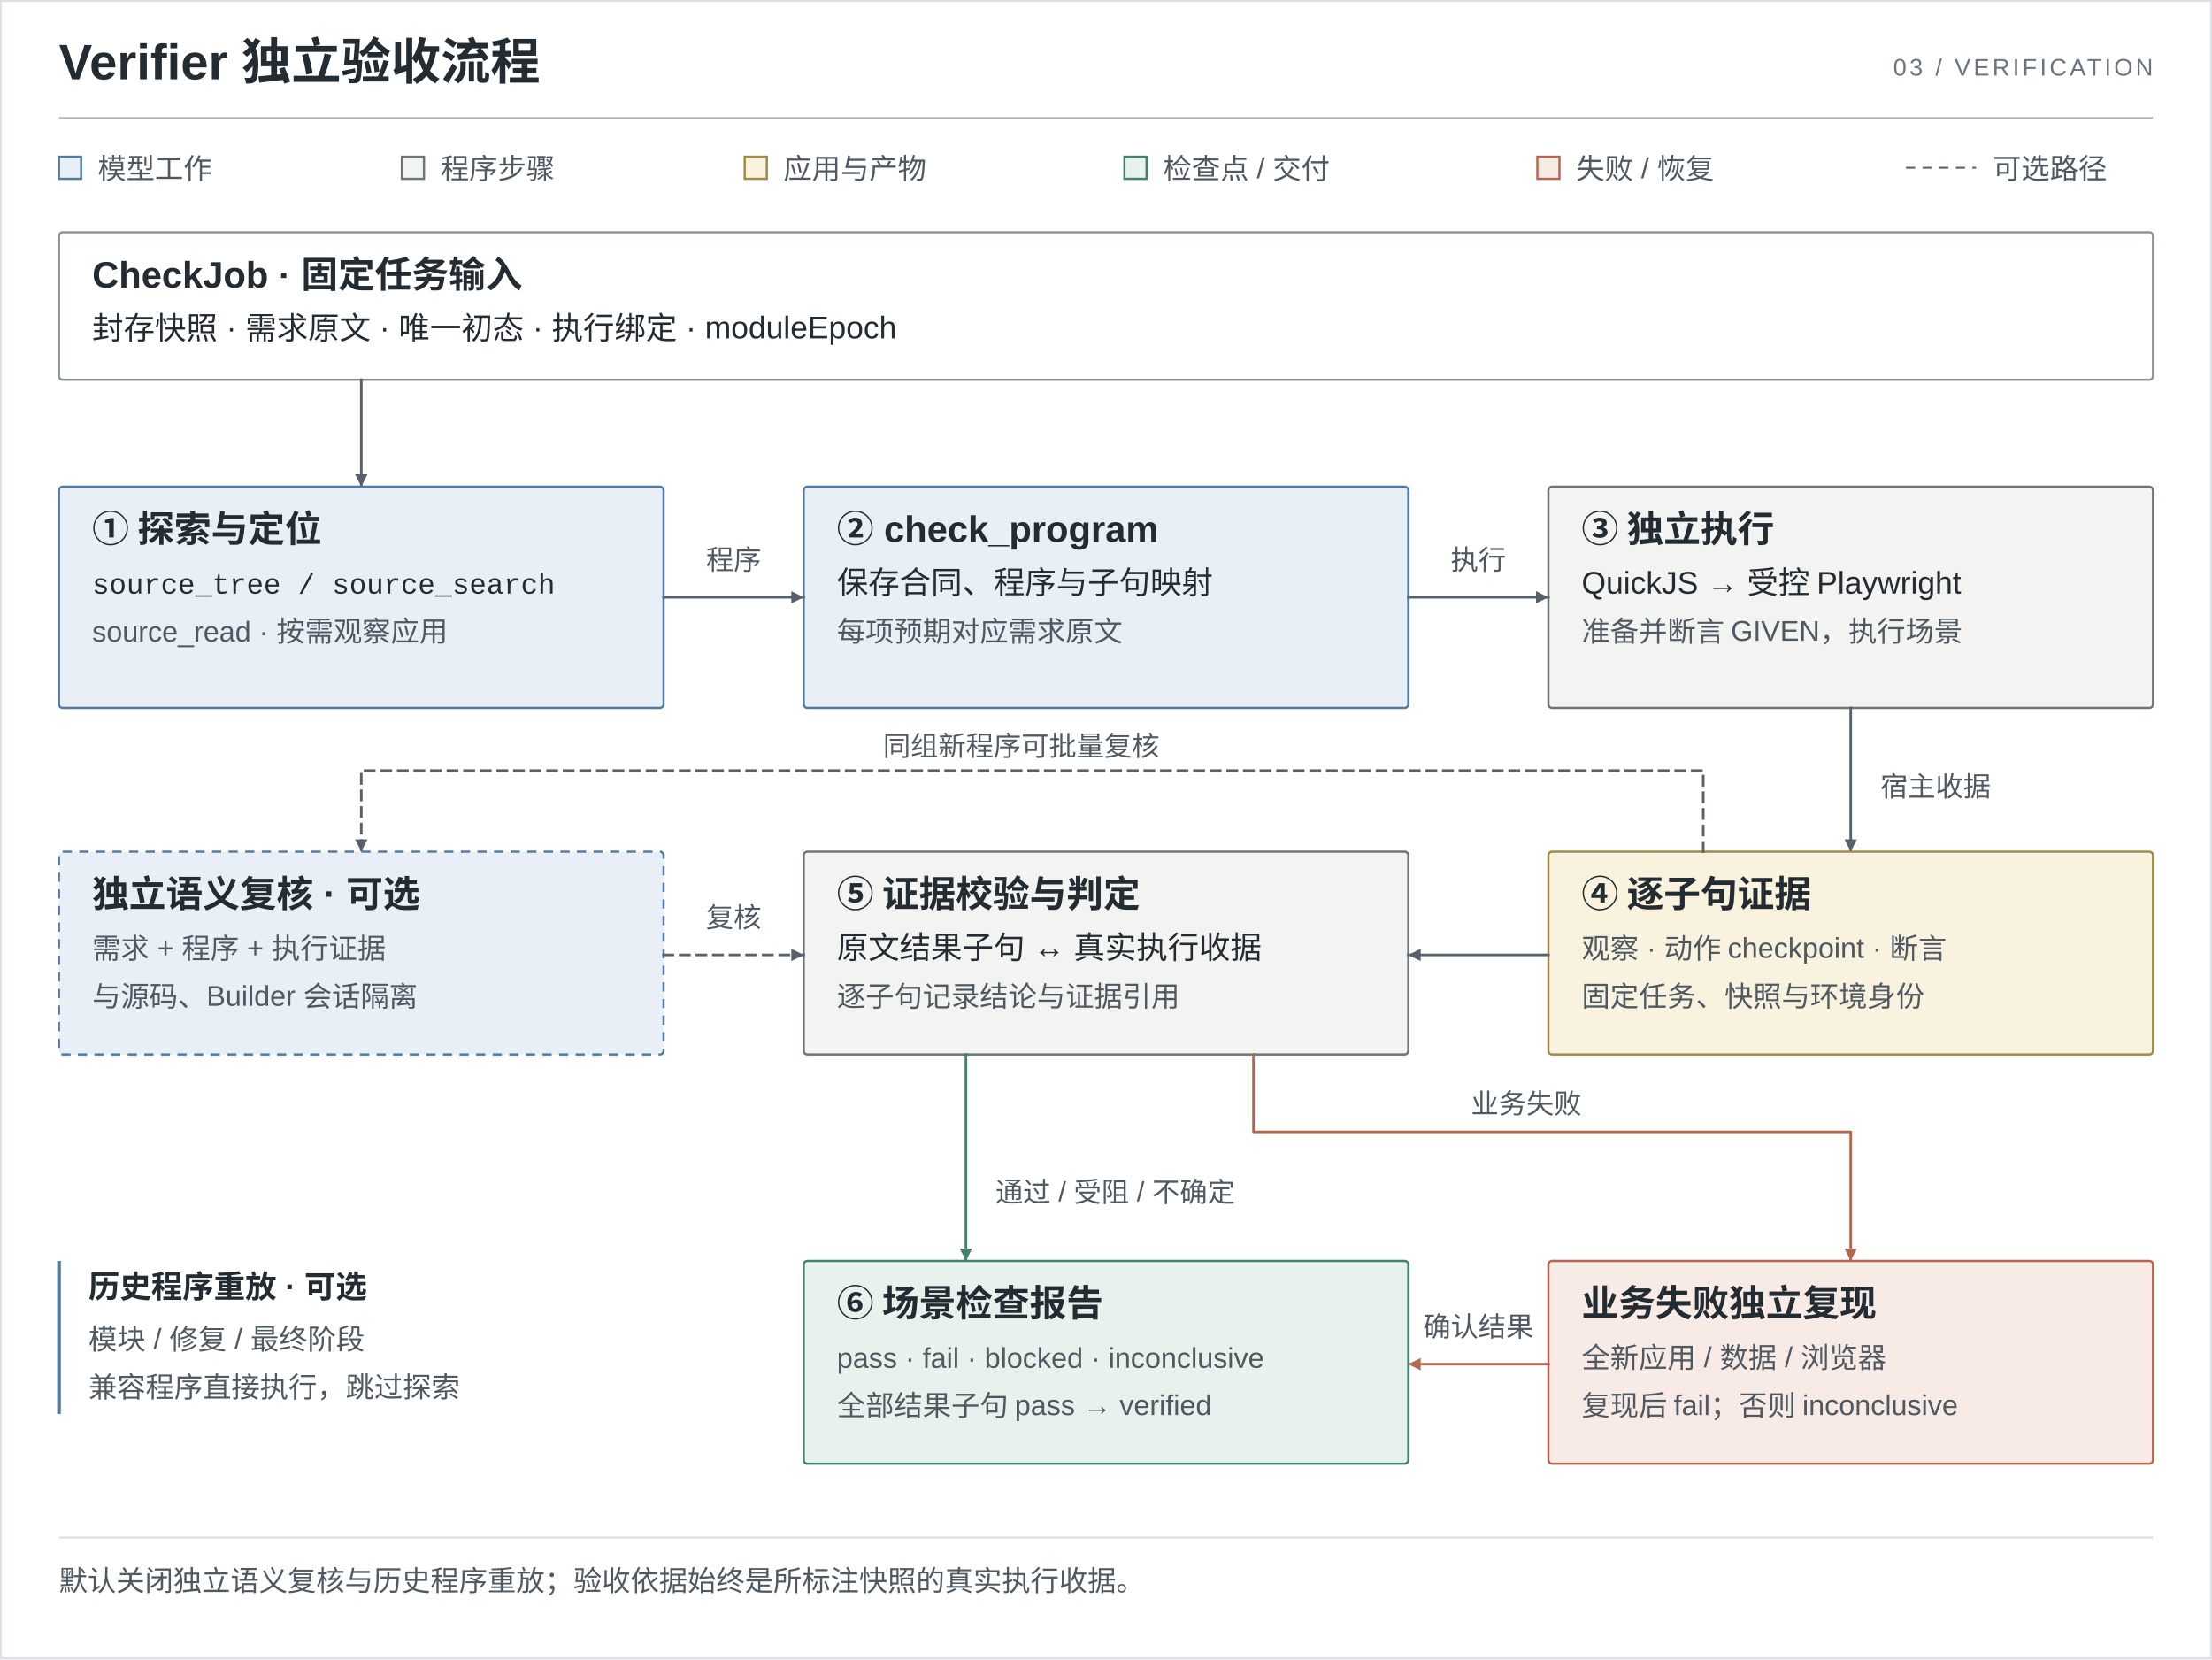
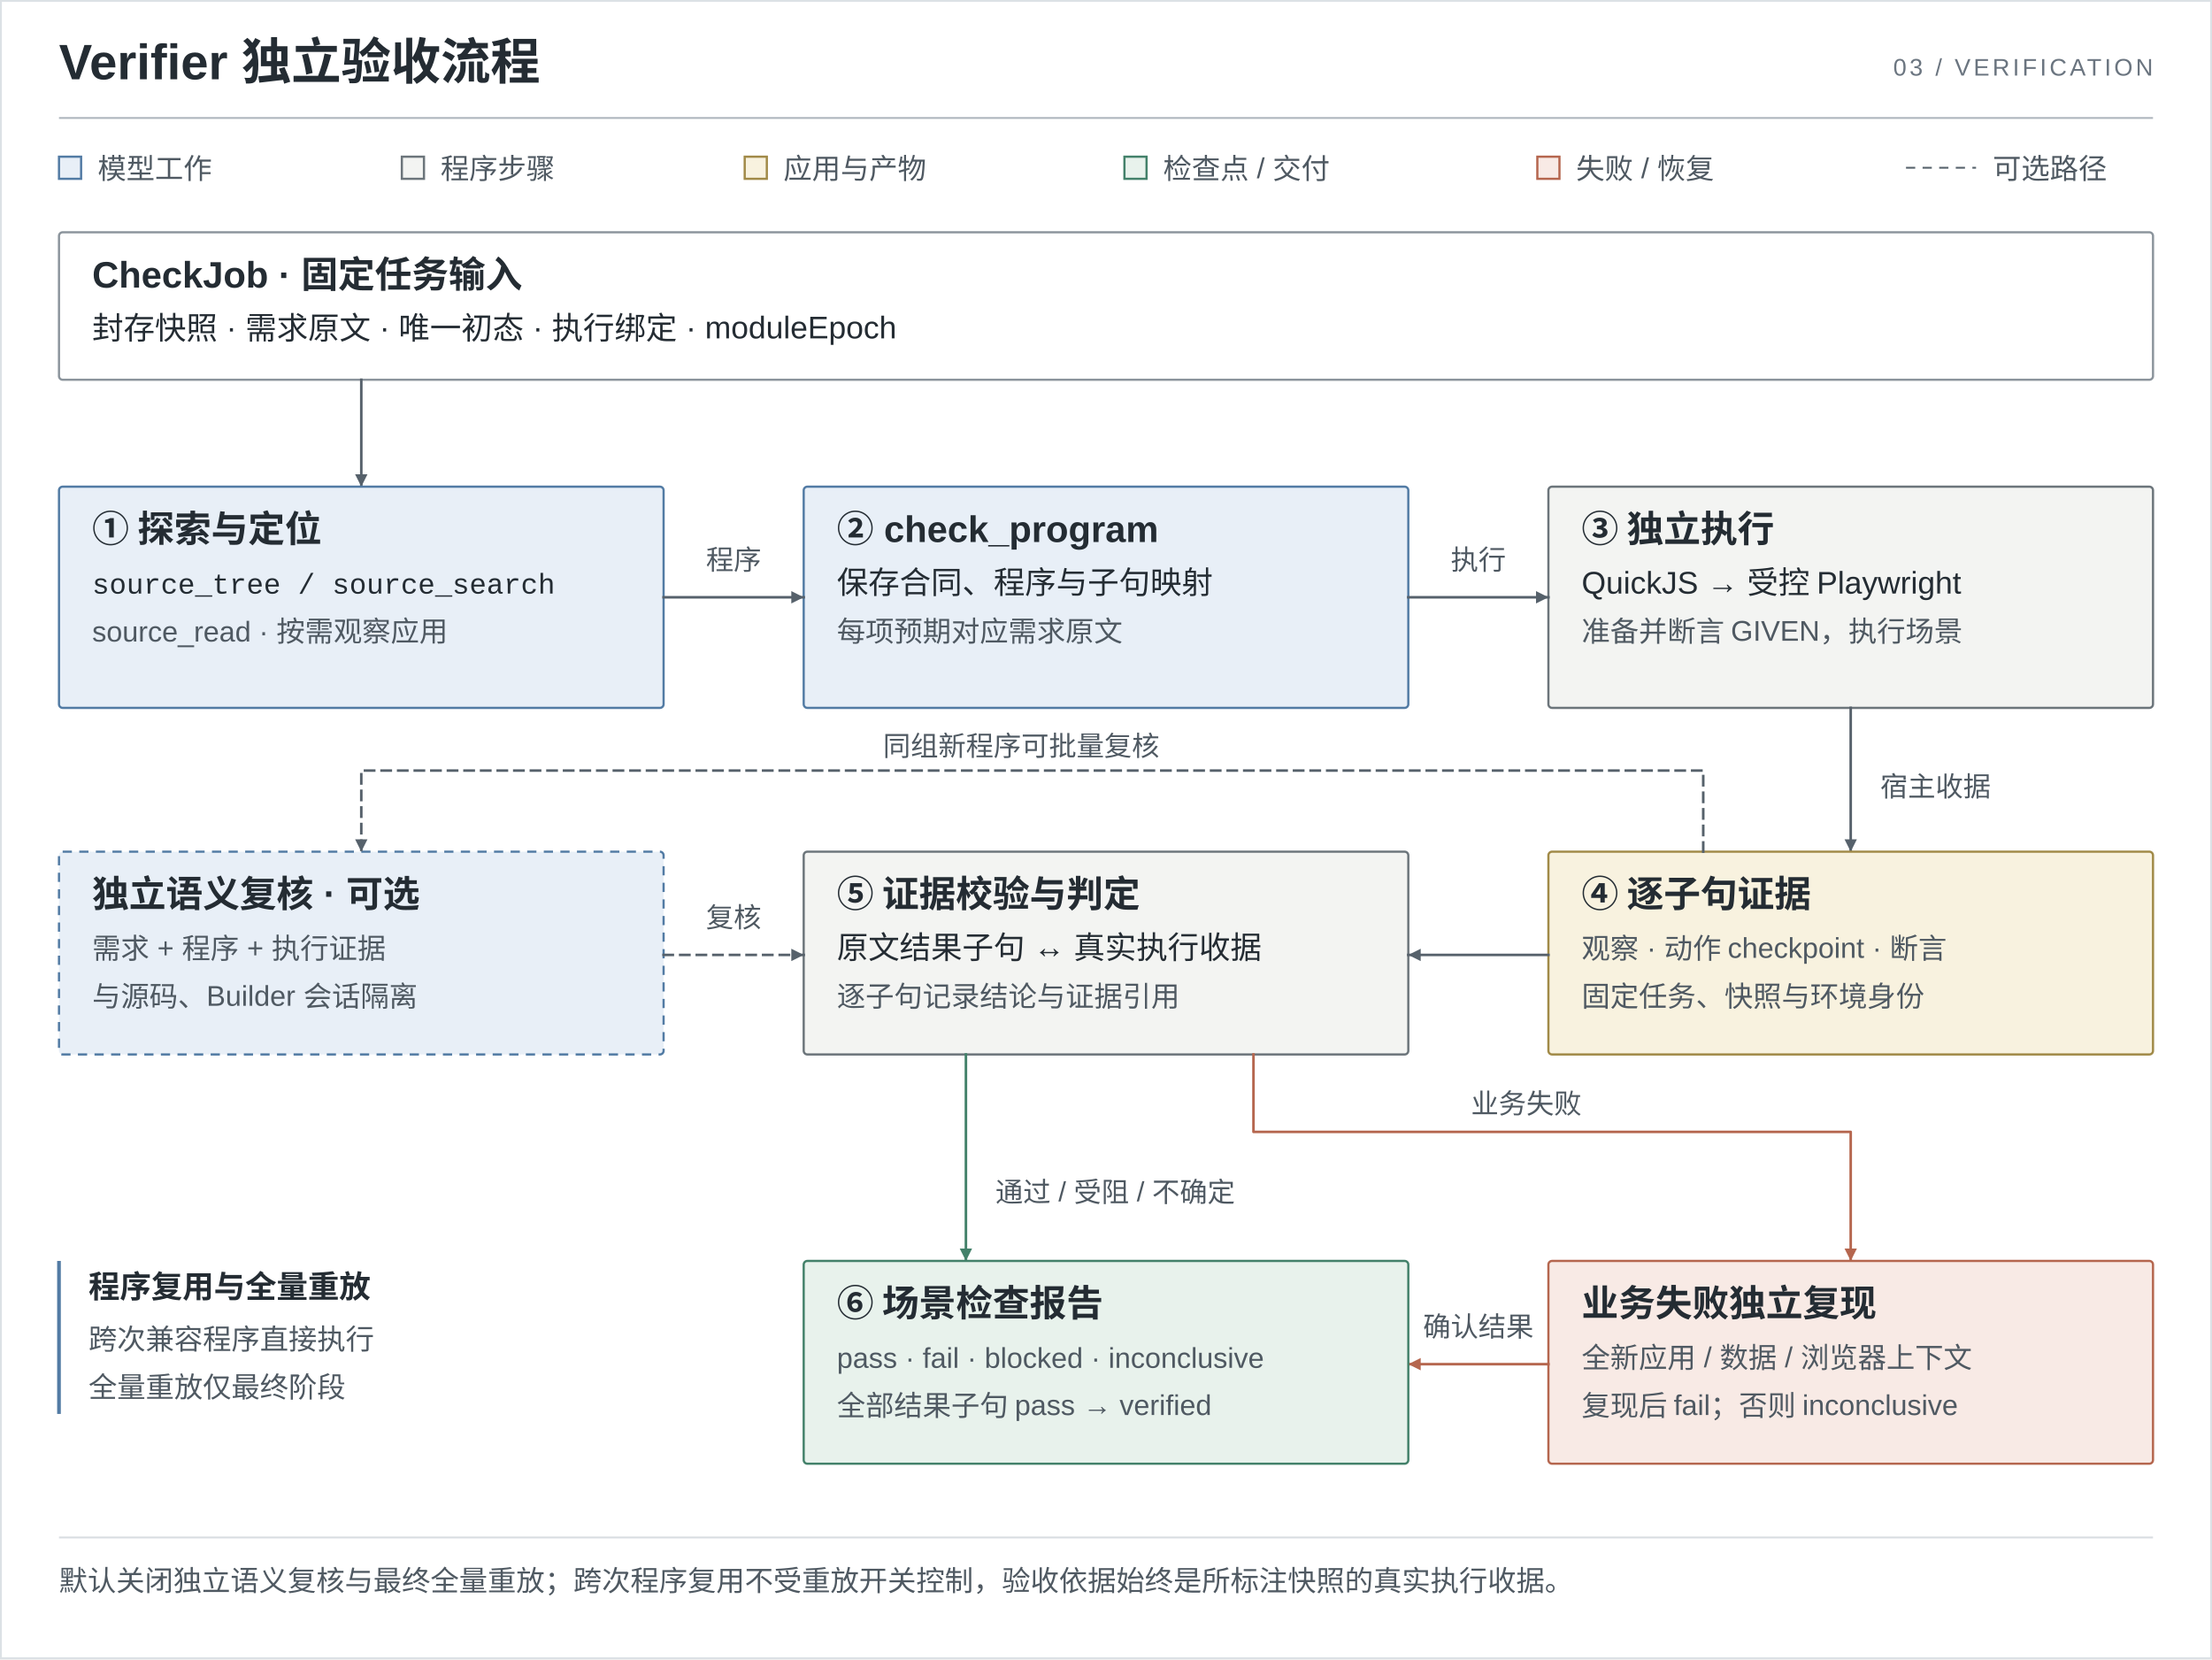
<svg xmlns="http://www.w3.org/2000/svg" width="1200" height="900" viewBox="0 0 1200 900" role="img" lang="zh-CN" aria-labelledby="title description">
  <defs>
    <marker id="arrow" viewBox="0 0 10 10" refX="9" refY="5" markerWidth="6" markerHeight="6" orient="auto-start-reverse">
      <path d="M 1 1 L 9 5 L 1 9 Z" fill="#56616b" />
    </marker>
    <marker id="arrow-green" viewBox="0 0 10 10" refX="9" refY="5" markerWidth="6" markerHeight="6" orient="auto-start-reverse">
      <path d="M 1 1 L 9 5 L 1 9 Z" fill="#43816a" />
    </marker>
    <marker id="arrow-red" viewBox="0 0 10 10" refX="9" refY="5" markerWidth="6" markerHeight="6" orient="auto-start-reverse">
      <path d="M 1 1 L 9 5 L 1 9 Z" fill="#b5664e" />
    </marker>
  </defs>
  <style>
    text { font-family: Arial, 'Noto Sans CJK SC', 'Microsoft YaHei', sans-serif; fill: #242c33; }
    .title { font-size: 27px; font-weight: 700; }
    .kicker { font-size: 13px; letter-spacing: 1.6px; fill: #6b7580; }
    .node-title { font-size: 20px; font-weight: 700; }
    .body { font-size: 17px; }
    .small { font-size: 15.5px; fill: #4f5962; }
    .label { font-size: 15px; fill: #4f5962; }
    .section { font-size: 17px; font-weight: 700; }
    .mono { font-family: Consolas, 'Liberation Mono', monospace; font-size: 15.5px; }
    .edge { fill: none; stroke: #56616b; stroke-width: 1.4; stroke-linejoin: round; stroke-linecap: square; marker-end: url(#arrow); }
    .optional { stroke-dasharray: 5 4; }
    .green { fill: #326c54; }
    .red { fill: #a6533d; }
  </style>
  <rect x="0.5" y="0.5" width="1199" height="899" fill="#ffffff" stroke="#dce1e5" />
  <text x="32" y="43" class="title" text-anchor="start">Verifier 独立验收流程</text>
  <text x="1168" y="41" class="kicker" text-anchor="end">03 / VERIFICATION</text>
  <line x1="32" y1="64" x2="1168" y2="64" stroke="#aeb6bd" stroke-width="1" />
  <rect x="32" y="85" width="12" height="12" fill="#e8eff7" stroke="#527ba4" stroke-width="1.2" />
  <text x="53" y="97" class="small" text-anchor="start">模型工作</text>
  <rect x="218" y="85" width="12" height="12" fill="#f3f4f2" stroke="#6c757b" stroke-width="1.2" />
  <text x="239" y="97" class="small" text-anchor="start">程序步骤</text>
  <rect x="404" y="85" width="12" height="12" fill="#f8f2df" stroke="#a18a48" stroke-width="1.2" />
  <text x="425" y="97" class="small" text-anchor="start">应用与产物</text>
  <rect x="610" y="85" width="12" height="12" fill="#e8f2ec" stroke="#43816a" stroke-width="1.2" />
  <text x="631" y="97" class="small" text-anchor="start">检查点 / 交付</text>
  <rect x="834" y="85" width="12" height="12" fill="#f8eae5" stroke="#b5664e" stroke-width="1.2" />
  <text x="855" y="97" class="small" text-anchor="start">失败 / 恢复</text>
  <line x1="1034" y1="91" x2="1072" y2="91" stroke="#56616b" stroke-width="1" stroke-dasharray="5 4" />
  <text x="1081" y="97" class="small" text-anchor="start">可选路径</text>
  <g id="check-job" data-node="true">
    <rect x="32" y="126" width="1136" height="80" rx="2" fill="#ffffff" stroke="#8b949c" stroke-width="1.2" />
    <text x="50" y="156" class="node-title" text-anchor="start">CheckJob · 固定任务输入</text>
    <text x="50" y="184" class="body" text-anchor="start">封存快照 · 需求原文 · 唯一初态 · 执行绑定 · moduleEpoch</text>
  </g>
  <path d="M 196 206 V 264" class="edge" />
  <g id="explore" data-node="true">
    <rect x="32" y="264" width="328" height="120" rx="2" fill="#e8eff7" stroke="#527ba4" stroke-width="1.2" />
    <text x="50" y="294" class="node-title" text-anchor="start">① 探索与定位</text>
    <text x="50" y="322" class="mono" text-anchor="start">source_tree / source_search</text>
    <text x="50" y="348" class="small" text-anchor="start">source_read · 按需观察应用</text>
  </g>
  <g id="program" data-node="true">
    <rect x="436" y="264" width="328" height="120" rx="2" fill="#e8eff7" stroke="#527ba4" stroke-width="1.2" />
    <text x="454" y="294" class="node-title" text-anchor="start">② check_program</text>
    <text x="454" y="322" class="body" text-anchor="start">保存合同、程序与子句映射</text>
    <text x="454" y="348" class="small" text-anchor="start">每项预期对应需求原文</text>
  </g>
  <g id="execute" data-node="true">
    <rect x="840" y="264" width="328" height="120" rx="2" fill="#f3f4f2" stroke="#6c757b" stroke-width="1.2" />
    <text x="858" y="294" class="node-title" text-anchor="start">③ 独立执行</text>
    <text x="858" y="322" class="body" text-anchor="start">QuickJS → 受控 Playwright</text>
    <text x="858" y="348" class="small" text-anchor="start">准备并断言 GIVEN，执行场景</text>
  </g>
  <path d="M 360 324 H 436" class="edge" />
  <text x="398" y="309" class="label" text-anchor="middle">程序</text>
  <path d="M 764 324 H 840" class="edge" />
  <text x="802" y="309" class="label" text-anchor="middle">执行</text>
  <path d="M 1004 384 V 462" class="edge" />
  <text x="1020" y="432" class="label" text-anchor="start">宿主收据</text>
  <g id="review" data-node="true">
    <rect x="32" y="462" width="328" height="110" rx="2" fill="#e8eff7" stroke="#527ba4" stroke-width="1.2" stroke-dasharray="5 4" />
    <text x="50" y="492" class="node-title" text-anchor="start">独立语义复核 · 可选</text>
    <text x="50" y="520" class="small" text-anchor="start">需求 + 程序 + 执行证据</text>
    <text x="50" y="546" class="small" text-anchor="start">与源码、Builder 会话隔离</text>
  </g>
  <g id="evaluate" data-node="true">
    <rect x="436" y="462" width="328" height="110" rx="2" fill="#f3f4f2" stroke="#6c757b" stroke-width="1.2" />
    <text x="454" y="492" class="node-title" text-anchor="start">⑤ 证据校验与判定</text>
    <text x="454" y="520" class="body" text-anchor="start">原文结果子句 ↔ 真实执行收据</text>
    <text x="454" y="546" class="small" text-anchor="start">逐子句记录结论与证据引用</text>
  </g>
  <g id="receipts" data-node="true">
    <rect x="840" y="462" width="328" height="110" rx="2" fill="#f8f2df" stroke="#a18a48" stroke-width="1.2" />
    <text x="858" y="492" class="node-title" text-anchor="start">④ 逐子句证据</text>
    <text x="858" y="520" class="small" text-anchor="start">观察 · 动作 checkpoint · 断言</text>
    <text x="858" y="546" class="small" text-anchor="start">固定任务、快照与环境身份</text>
  </g>
  <path d="M 840 518 H 764" class="edge" />
  <path d="M 924 462 V 418 H 196 V 462" class="edge optional" />
  <text x="554" y="410" class="label" text-anchor="middle">同组新程序可批量复核</text>
  <path d="M 360 518 H 436" class="edge optional" />
  <text x="398" y="503" class="label" text-anchor="middle">复核</text>
  <path d="M 524 572 V 684" class="edge" style="stroke: #43816a; marker-end: url(#arrow-green)" />
  <text x="540" y="652" class="label" text-anchor="start">通过 / 受阻 / 不确定</text>
  <path d="M 680 572 V 614 H 1004 V 684" class="edge" style="stroke: #b5664e; marker-end: url(#arrow-red)" />
  <text x="828" y="604" class="label" text-anchor="middle">业务失败</text>
  <g id="confirm" data-node="true">
    <rect x="840" y="684" width="328" height="110" rx="2" fill="#f8eae5" stroke="#b5664e" stroke-width="1.2" />
    <text x="858" y="714" class="node-title" text-anchor="start">业务失败独立复现</text>
-     <text x="858" y="742" class="small" text-anchor="start">全新应用 / 数据 / 浏览器</text>
+     <text x="858" y="742" class="small" text-anchor="start">全新应用 / 数据 / 浏览器上下文</text>
    <text x="858" y="768" class="small" text-anchor="start">复现后 fail；否则 inconclusive</text>
  </g>
  <path d="M 840 740 H 764" class="edge" style="stroke: #b5664e; marker-end: url(#arrow-red)" />
  <text x="802" y="725" class="label" text-anchor="middle">确认结果</text>
  <g id="report" data-node="true">
    <rect x="436" y="684" width="328" height="110" rx="2" fill="#e8f2ec" stroke="#43816a" stroke-width="1.2" />
    <text x="454" y="714" class="node-title" text-anchor="start">⑥ 场景检查报告</text>
    <text x="454" y="742" class="small" text-anchor="start">pass · fail · blocked · inconclusive</text>
    <text x="454" y="768" class="small" text-anchor="start">全部结果子句 pass → verified</text>
  </g>
  <line x1="32" y1="684" x2="32" y2="767" stroke="#527ba4" stroke-width="2" />
-   <text x="48" y="704" class="section" text-anchor="start">历史程序重放 · 可选</text>
-   <text x="48" y="732" class="small" text-anchor="start">模块 / 修复 / 最终阶段</text>
-   <text x="48" y="758" class="small" text-anchor="start">兼容程序直接执行，跳过探索</text>
+   <text x="48" y="704" class="section" text-anchor="start">程序复用与全量重放</text>
+   <text x="48" y="732" class="small" text-anchor="start">跨次兼容程序直接执行</text>
+   <text x="48" y="758" class="small" text-anchor="start">全量重放仅最终阶段</text>
  <line x1="32" y1="834" x2="1168" y2="834" stroke="#d8dde1" stroke-width="1" />
-   <text x="32" y="863" class="small" text-anchor="start">默认关闭独立语义复核与历史程序重放；验收依据始终是所标注快照的真实执行收据。</text>
+   <text x="32" y="863" class="small" text-anchor="start">默认关闭独立语义复核与最终全量重放；跨次程序复用不受重放开关控制，验收依据始终是所标注快照的真实执行收据。</text>
</svg>
